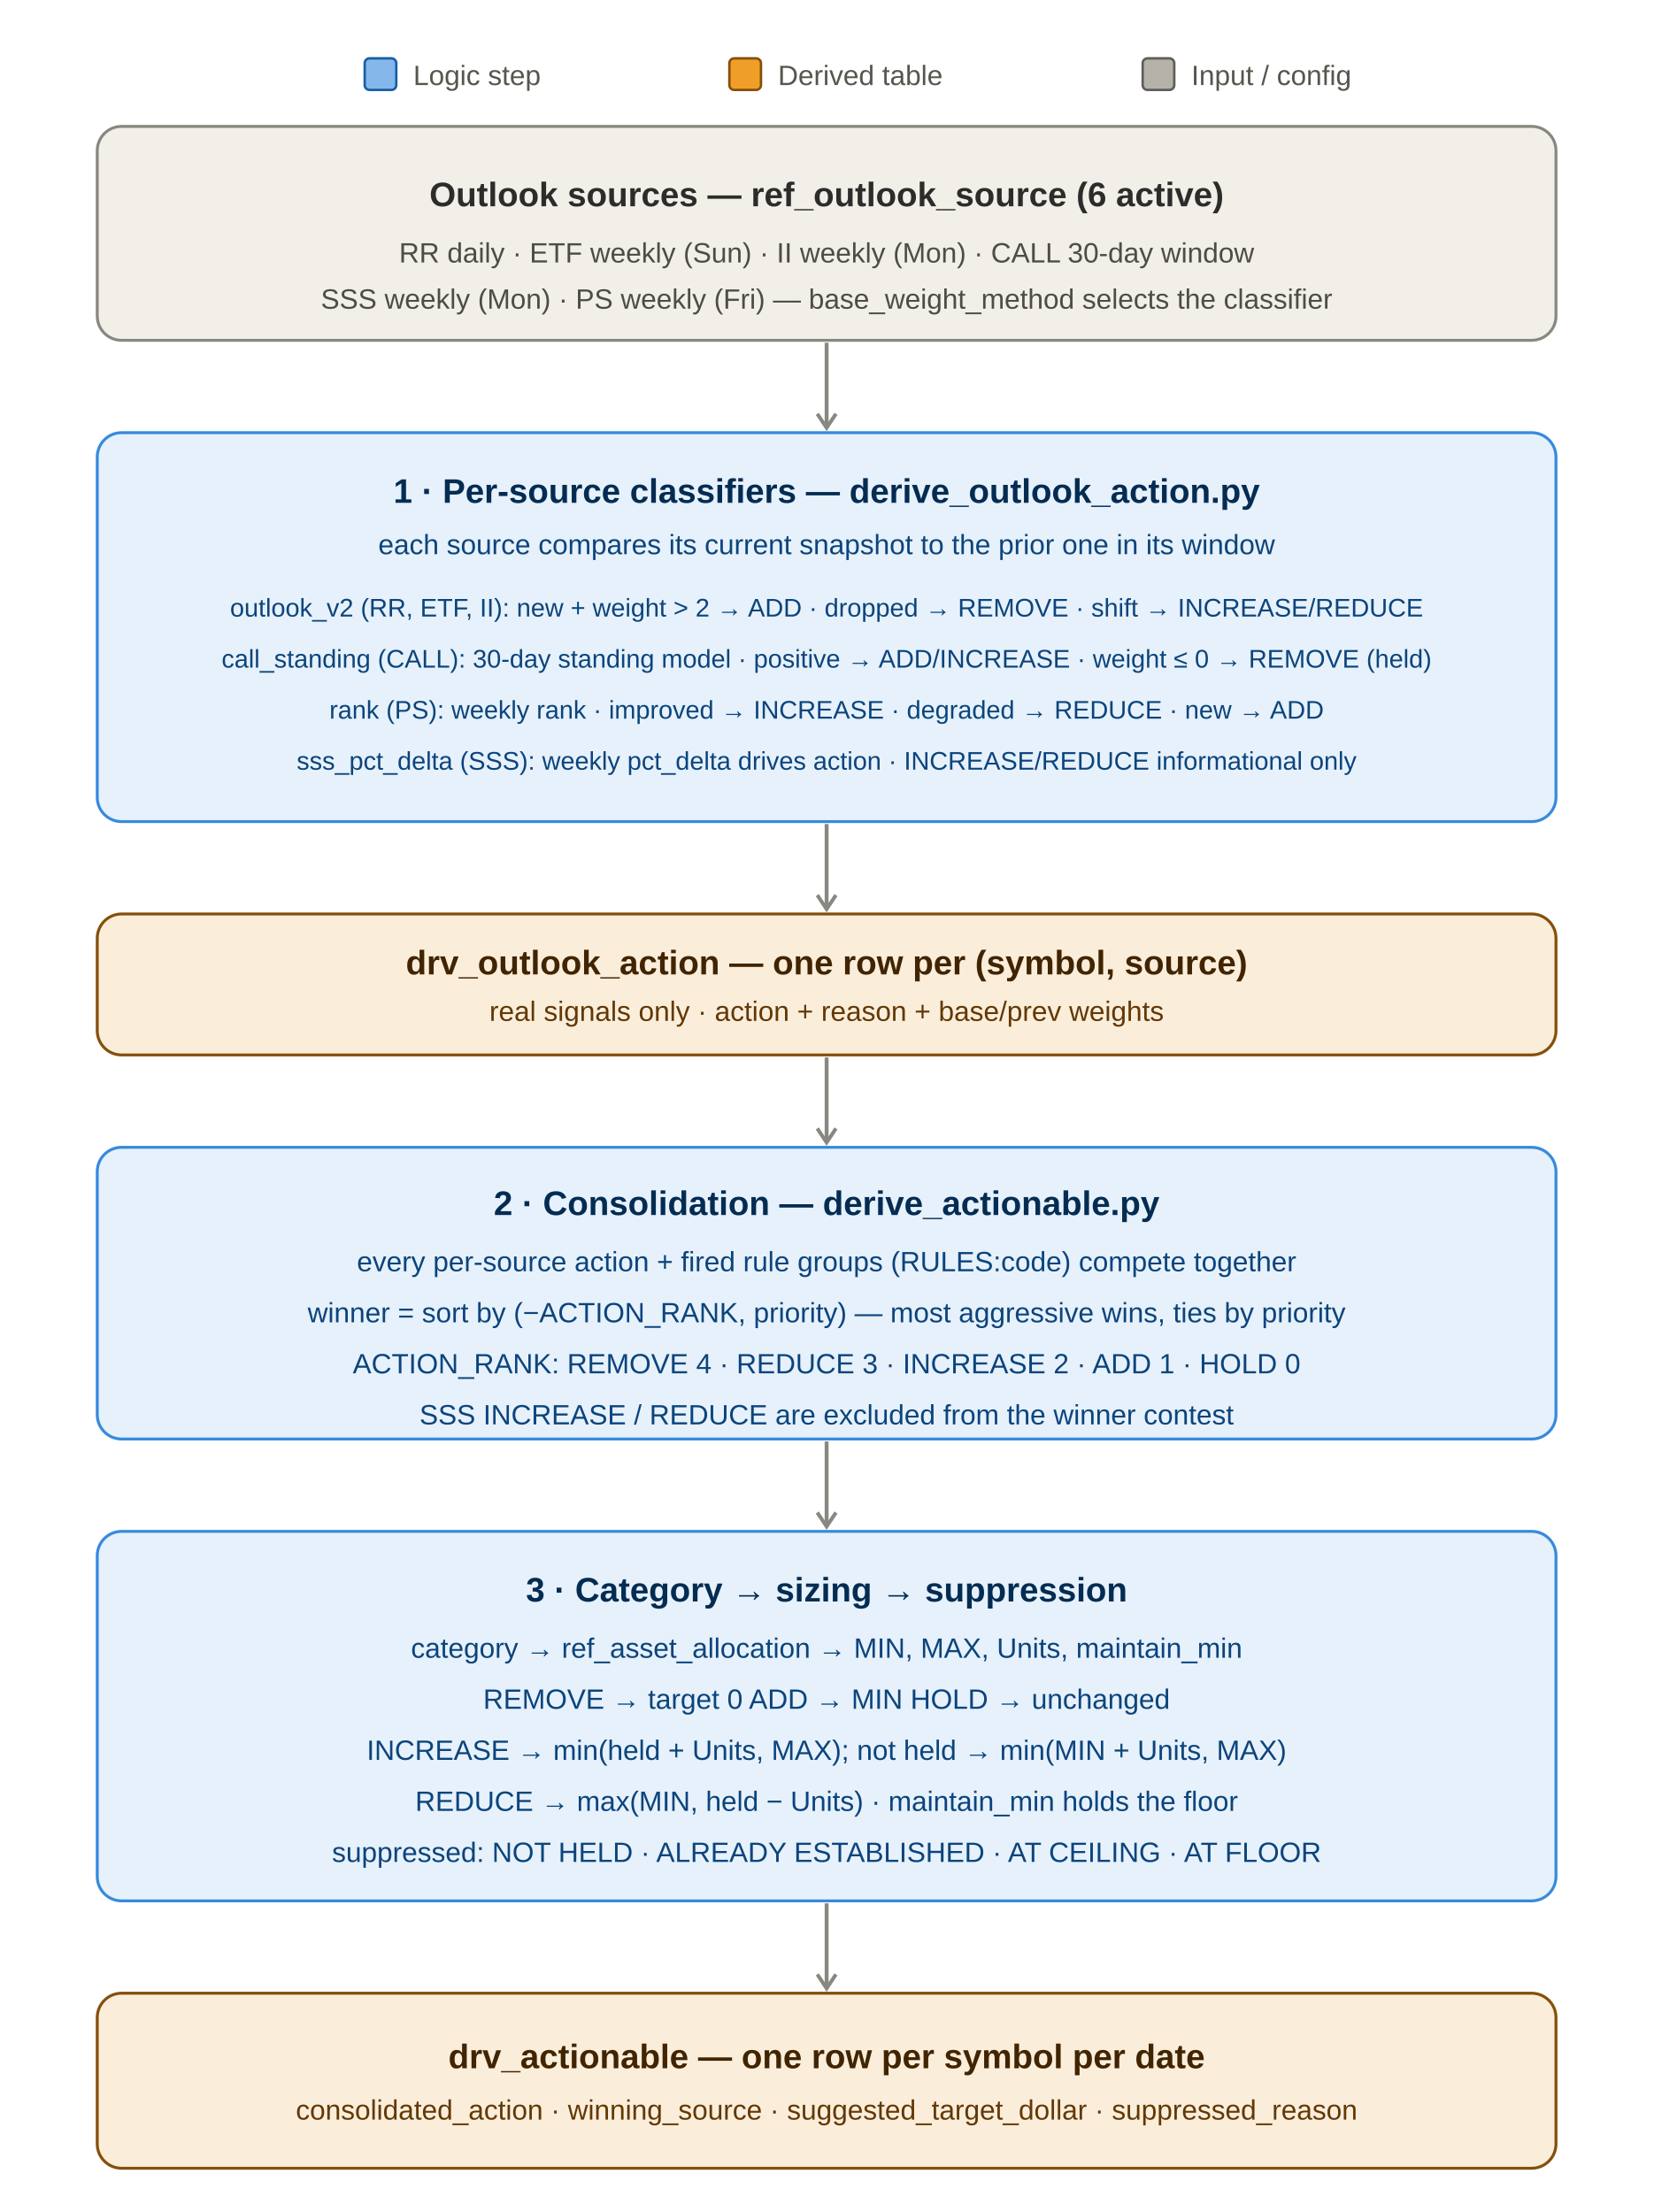
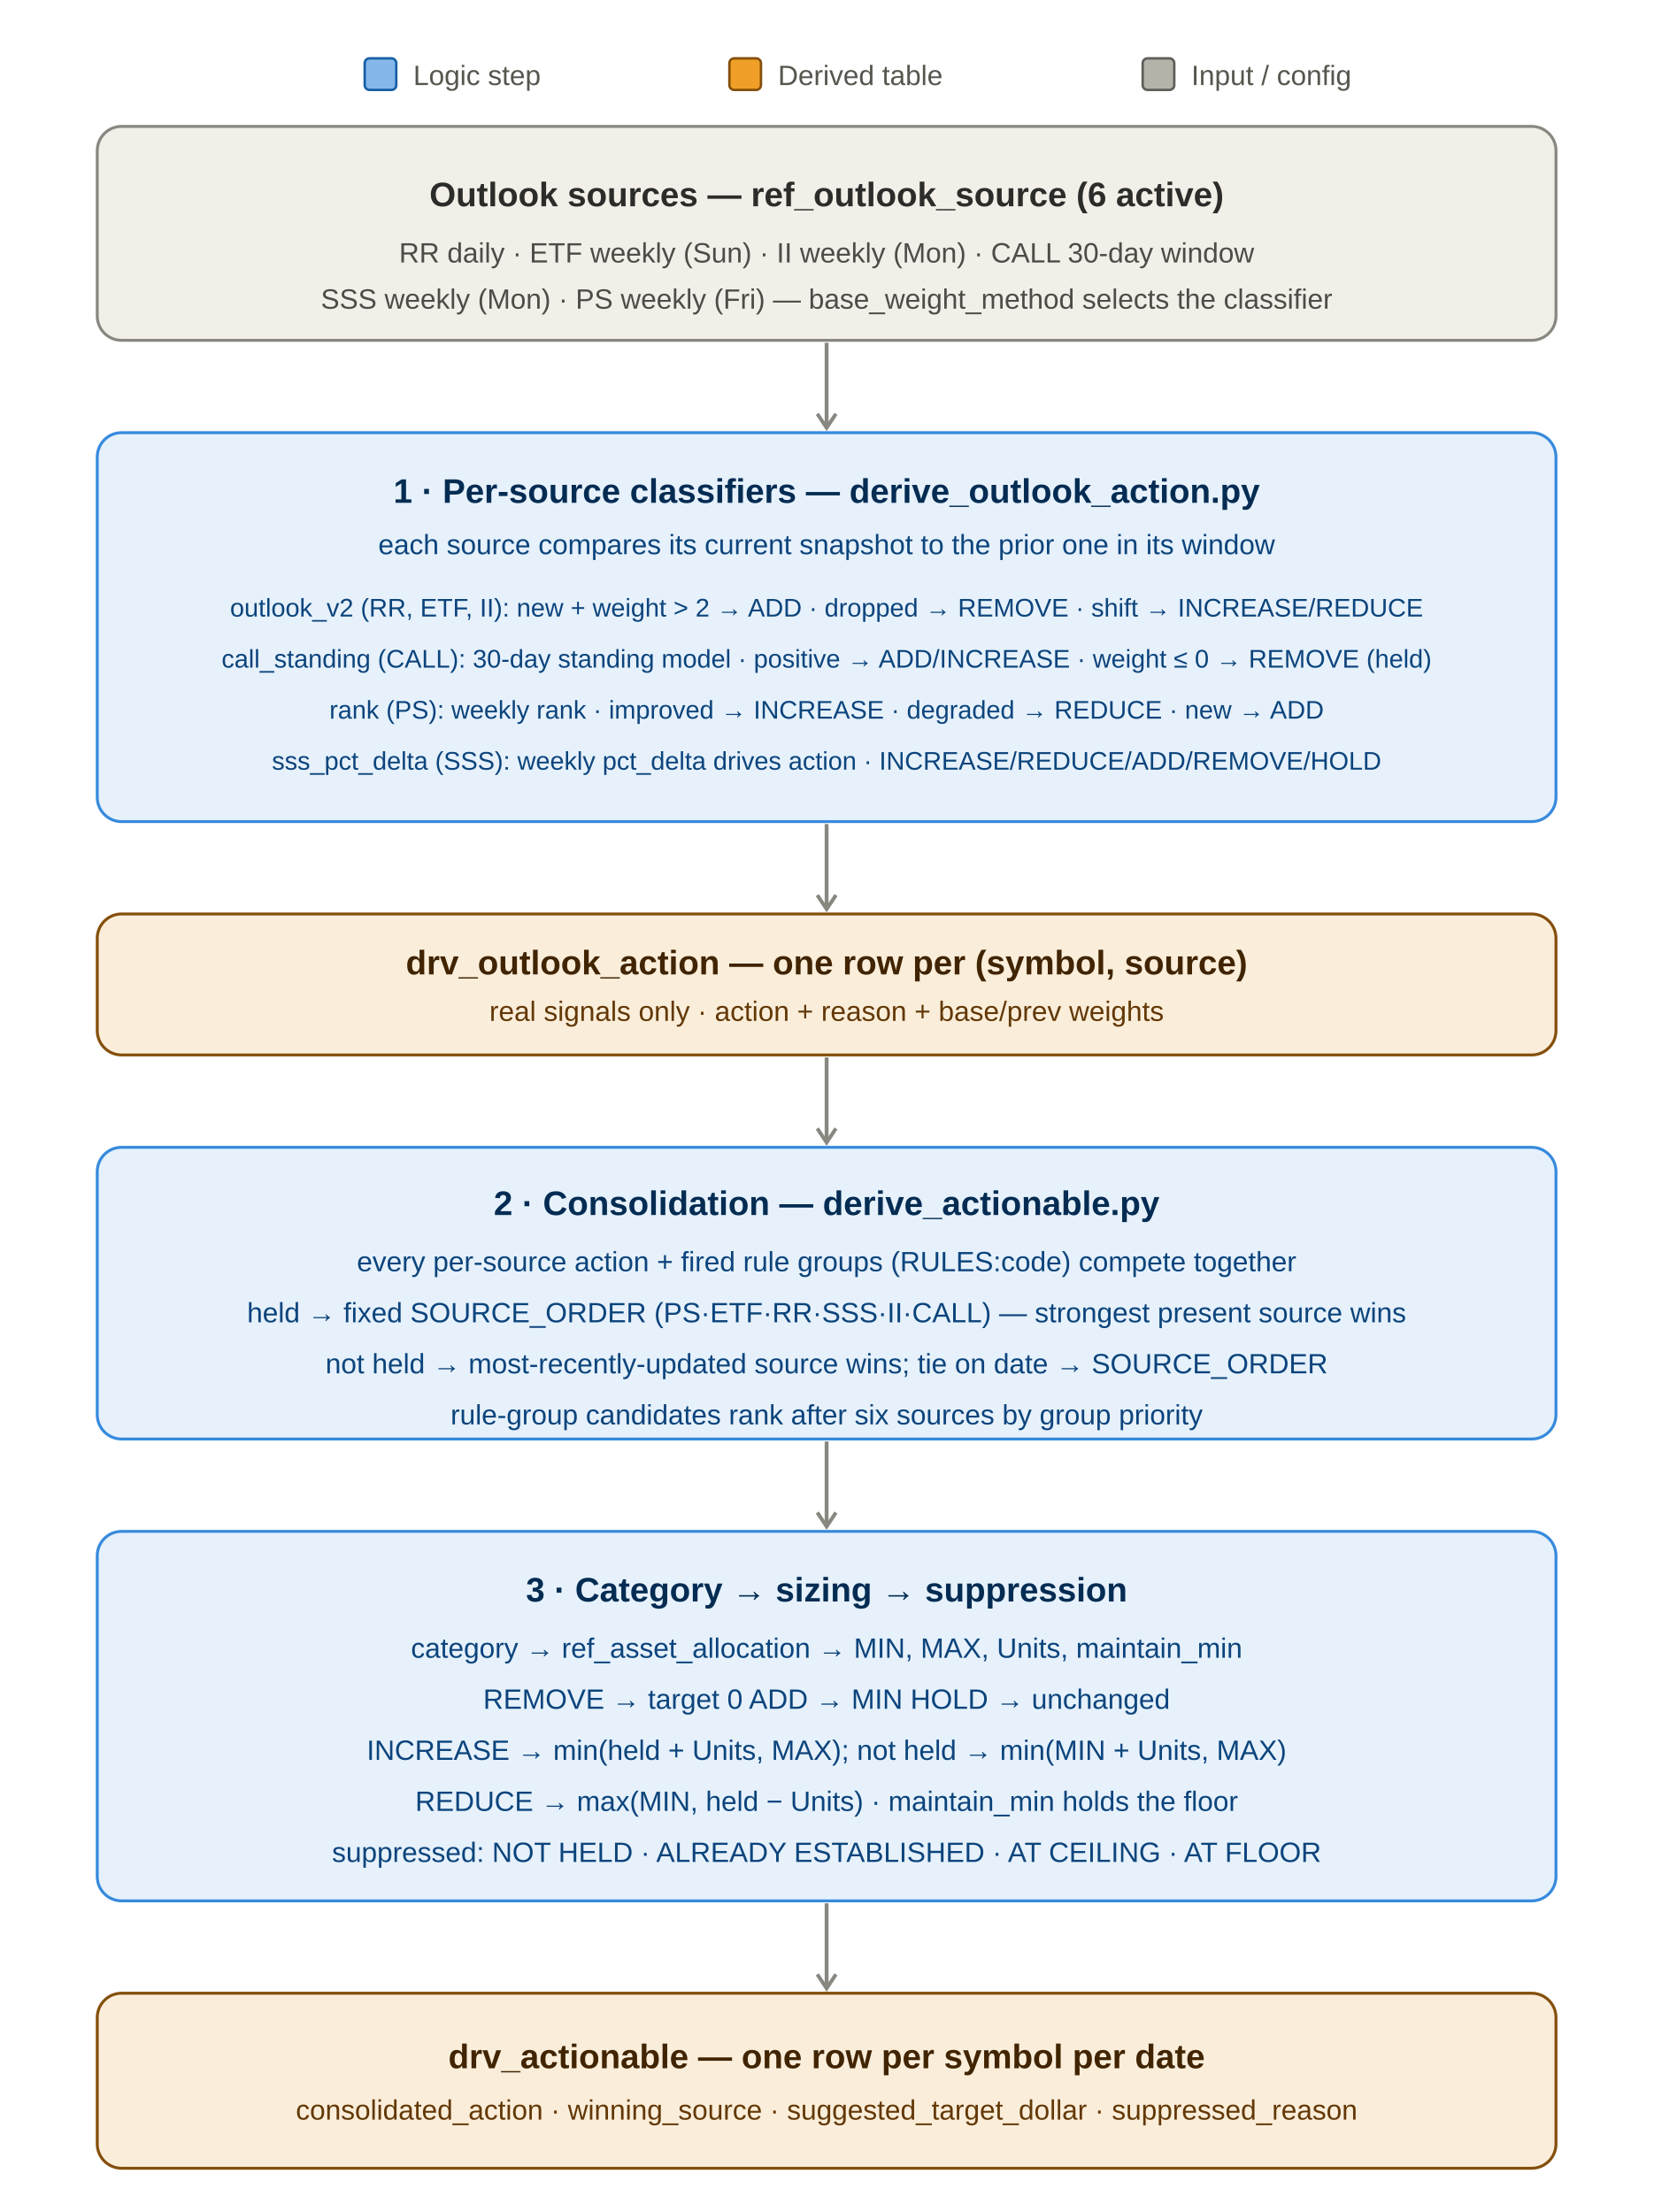
<svg xmlns="http://www.w3.org/2000/svg" width="100%" viewBox="0 0 680 910" role="img">
  <style>
  svg{background:#ffffff;}
  text{font-family:'Segoe UI',Arial,Helvetica,sans-serif;fill:#57564E;}
  .th{font-size:14px;font-weight:600;}
  .ts{font-size:11.5px;}
  .tsx{font-size:10.5px;}
  .arr{stroke:#888780;stroke-width:1.6;fill:none;}
  .box rect{fill:#F1EFE8;stroke:#888780;stroke-width:1.2;}
  .box .th{fill:#2C2C2A;}.box .ts{fill:#4D4C48;}.box .tsx{fill:#4D4C48;}
  .c-blue rect{fill:#E6F1FB;stroke:#378ADD;stroke-width:1.2;}
  .c-blue .th{fill:#042C53;}.c-blue .ts{fill:#0C447C;}.c-blue .tsx{fill:#0C447C;}
  .c-amber rect{fill:#FAEEDA;stroke:#854F0B;stroke-width:1.2;}
  .c-amber .th{fill:#412402;}.c-amber .ts{fill:#633806;}
  rect.s-blue{fill:#85B7EB;stroke:#185FA5;stroke-width:1;}
  rect.s-amber{fill:#EF9F27;stroke:#854F0B;stroke-width:1;}
  rect.s-gray{fill:#B4B2A9;stroke:#5F5E5A;stroke-width:1;}
  </style>
  <defs>
    <marker id="arrow" viewBox="0 0 10 10" refX="8" refY="5" markerWidth="6" markerHeight="6" orient="auto-start-reverse">
      <path d="M2 1L8 5L2 9" fill="none" stroke="context-stroke" stroke-width="1.6" />
    </marker>
  </defs>
  <rect class="s-blue" x="150" y="24" width="13" height="13" rx="2" />
  <text class="ts" x="170" y="31" dominant-baseline="central">Logic step</text>
  <rect class="s-amber" x="300" y="24" width="13" height="13" rx="2" />
  <text class="ts" x="320" y="31" dominant-baseline="central">Derived table</text>
  <rect class="s-gray" x="470" y="24" width="13" height="13" rx="2" />
  <text class="ts" x="490" y="31" dominant-baseline="central">Input / config</text>
  <g class="box">
    <rect x="40" y="52" width="600" height="88" rx="10" />
    <text class="th" x="340" y="80" text-anchor="middle" dominant-baseline="central">Outlook sources — ref_outlook_source (6 active)</text>
    <text class="ts" x="340" y="104" text-anchor="middle" dominant-baseline="central">RR daily · ETF weekly (Sun) · II weekly (Mon) · CALL 30-day window</text>
    <text class="ts" x="340" y="123" text-anchor="middle" dominant-baseline="central">SSS weekly (Mon) · PS weekly (Fri) — base_weight_method selects the classifier</text>
  </g>
  <line class="arr" x1="340" y1="141" x2="340" y2="176" marker-end="url(#arrow)" />
  <g class="c-blue">
    <rect x="40" y="178" width="600" height="160" rx="10" />
    <text class="th" x="340" y="202" text-anchor="middle" dominant-baseline="central">1 · Per-source classifiers — derive_outlook_action.py</text>
    <text class="ts" x="340" y="224" text-anchor="middle" dominant-baseline="central">each source compares its current snapshot to the prior one in its window</text>
    <text class="tsx" x="340" y="250" text-anchor="middle" dominant-baseline="central">outlook_v2 (RR, ETF, II):  new + weight &gt; 2 → ADD · dropped → REMOVE · shift → INCREASE/REDUCE</text>
    <text class="tsx" x="340" y="271" text-anchor="middle" dominant-baseline="central">call_standing (CALL):  30-day standing model · positive → ADD/INCREASE · weight ≤ 0 → REMOVE (held)</text>
    <text class="tsx" x="340" y="292" text-anchor="middle" dominant-baseline="central">rank (PS):  weekly rank · improved → INCREASE · degraded → REDUCE · new → ADD</text>
-     <text class="tsx" x="340" y="313" text-anchor="middle" dominant-baseline="central">sss_pct_delta (SSS):  weekly pct_delta drives action · INCREASE/REDUCE informational only</text>
+     <text class="tsx" x="340" y="313" text-anchor="middle" dominant-baseline="central">sss_pct_delta (SSS):  weekly pct_delta drives action · INCREASE/REDUCE/ADD/REMOVE/HOLD</text>
  </g>
  <line class="arr" x1="340" y1="339" x2="340" y2="374" marker-end="url(#arrow)" />
  <g class="c-amber">
    <rect x="40" y="376" width="600" height="58" rx="10" />
    <text class="th" x="340" y="396" text-anchor="middle" dominant-baseline="central">drv_outlook_action — one row per (symbol, source)</text>
    <text class="ts" x="340" y="416" text-anchor="middle" dominant-baseline="central">real signals only · action + reason + base/prev weights</text>
  </g>
  <line class="arr" x1="340" y1="435" x2="340" y2="470" marker-end="url(#arrow)" />
  <g class="c-blue">
    <rect x="40" y="472" width="600" height="120" rx="10" />
    <text class="th" x="340" y="495" text-anchor="middle" dominant-baseline="central">2 · Consolidation — derive_actionable.py</text>
    <text class="ts" x="340" y="519" text-anchor="middle" dominant-baseline="central">every per-source action + fired rule groups (RULES:code) compete together</text>
-     <text class="ts" x="340" y="540" text-anchor="middle" dominant-baseline="central">winner = sort by (−ACTION_RANK, priority) — most aggressive wins, ties by priority</text>
-     <text class="ts" x="340" y="561" text-anchor="middle" dominant-baseline="central">ACTION_RANK:  REMOVE 4 · REDUCE 3 · INCREASE 2 · ADD 1 · HOLD 0</text>
-     <text class="ts" x="340" y="582" text-anchor="middle" dominant-baseline="central">SSS INCREASE / REDUCE are excluded from the winner contest</text>
+     <text class="ts" x="340" y="540" text-anchor="middle" dominant-baseline="central">held → fixed SOURCE_ORDER (PS·ETF·RR·SSS·II·CALL) — strongest present source wins</text>
+     <text class="ts" x="340" y="561" text-anchor="middle" dominant-baseline="central">not held → most-recently-updated source wins; tie on date → SOURCE_ORDER</text>
+     <text class="ts" x="340" y="582" text-anchor="middle" dominant-baseline="central">rule-group candidates rank after six sources by group priority</text>
  </g>
  <line class="arr" x1="340" y1="593" x2="340" y2="628" marker-end="url(#arrow)" />
  <g class="c-blue">
    <rect x="40" y="630" width="600" height="152" rx="10" />
    <text class="th" x="340" y="654" text-anchor="middle" dominant-baseline="central">3 · Category → sizing → suppression</text>
    <text class="ts" x="340" y="678" text-anchor="middle" dominant-baseline="central">category → ref_asset_allocation → MIN, MAX, Units, maintain_min</text>
    <text class="ts" x="340" y="699" text-anchor="middle" dominant-baseline="central">REMOVE → target 0      ADD → MIN      HOLD → unchanged</text>
    <text class="ts" x="340" y="720" text-anchor="middle" dominant-baseline="central">INCREASE → min(held + Units, MAX);   not held → min(MIN + Units, MAX)</text>
    <text class="ts" x="340" y="741" text-anchor="middle" dominant-baseline="central">REDUCE → max(MIN, held − Units)   ·   maintain_min holds the floor</text>
    <text class="ts" x="340" y="762" text-anchor="middle" dominant-baseline="central">suppressed: NOT HELD · ALREADY ESTABLISHED · AT CEILING · AT FLOOR</text>
  </g>
  <line class="arr" x1="340" y1="783" x2="340" y2="818" marker-end="url(#arrow)" />
  <g class="c-amber">
    <rect x="40" y="820" width="600" height="72" rx="10" />
    <text class="th" x="340" y="846" text-anchor="middle" dominant-baseline="central">drv_actionable — one row per symbol per date</text>
    <text class="ts" x="340" y="868" text-anchor="middle" dominant-baseline="central">consolidated_action · winning_source · suggested_target_dollar · suppressed_reason</text>
  </g>
</svg>
